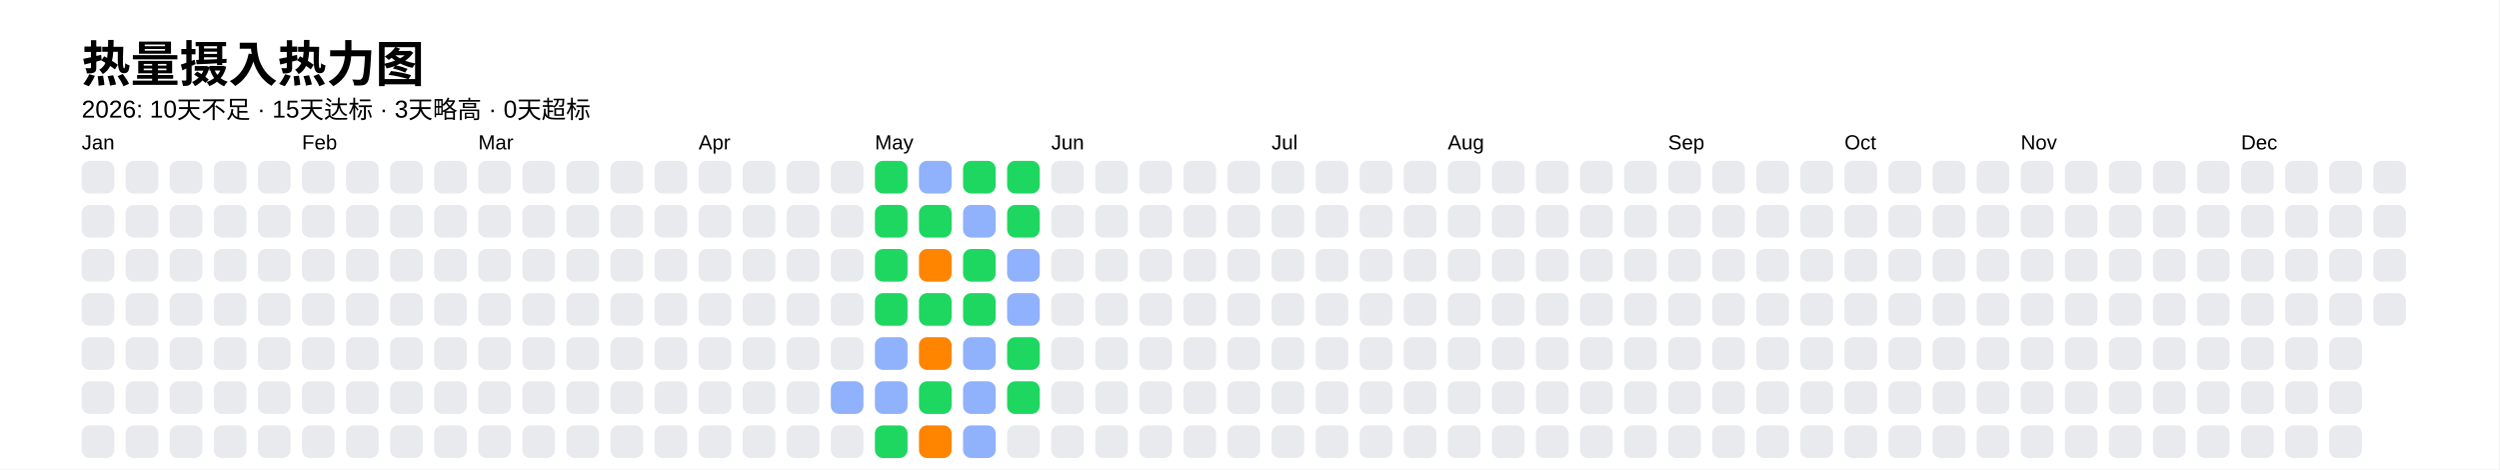
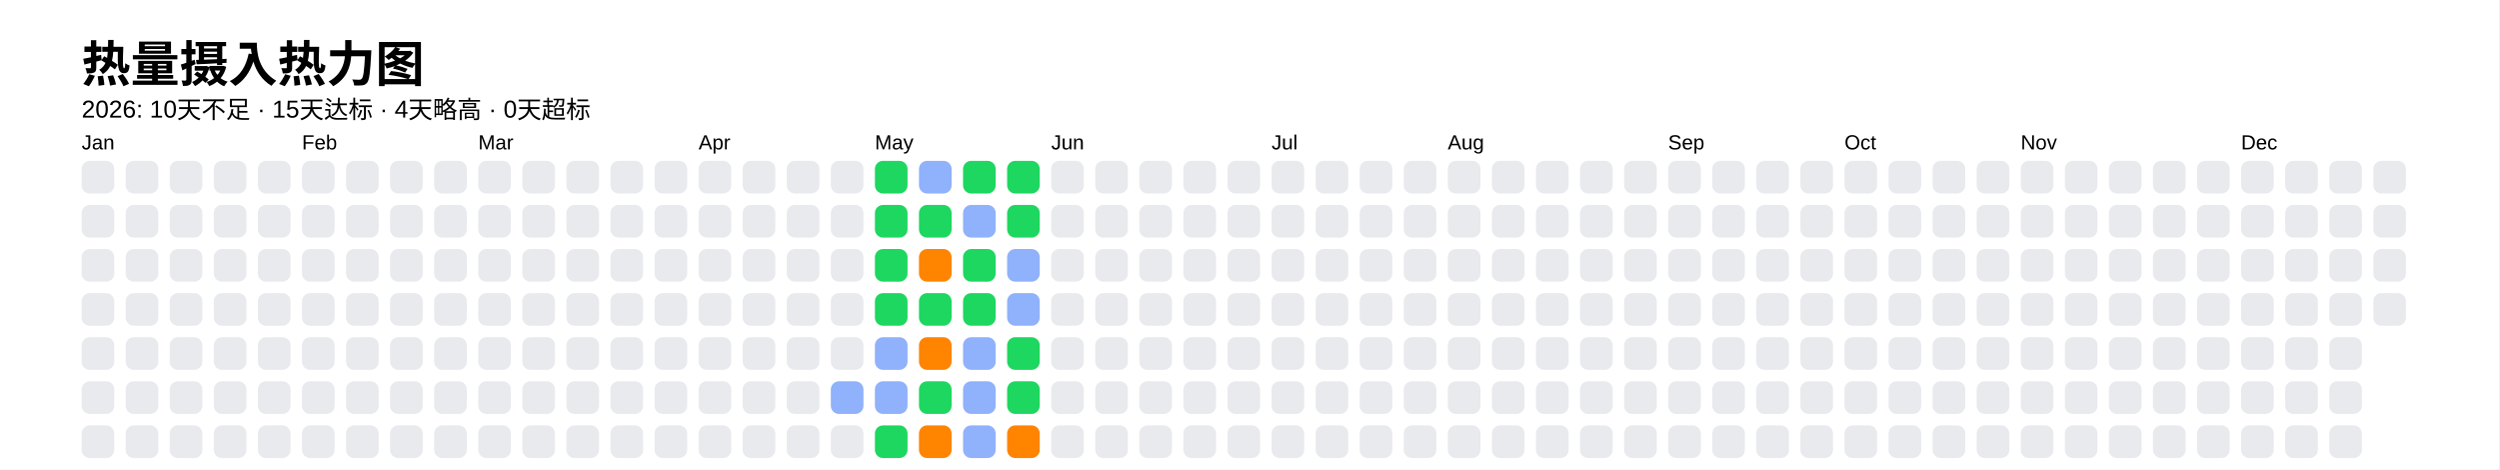
<svg xmlns="http://www.w3.org/2000/svg" style="background-color:white;" baseProfile="full" height="57.5mm" version="1.1" viewBox="0,0,306.2,57.5" width="306.2mm">
  <defs />
  <rect fill="#FFFFFF" height="57.5" width="306.2" x="0" y="0" />
  <text fill="#000000" style="font-size:6px; font-family:Arial; font-weight:bold;" x="10" y="10">热量摄入热力图</text>
-   <text fill="#000000" style="font-size:3px; font-family:Arial;" x="10" y="14.4">2026: 10天不足 · 15天达标 · 3天略高 · 0天超标</text>
+   <text fill="#000000" style="font-size:3px; font-family:Arial;" x="10" y="14.4">2026: 10天不足 · 15天达标 · 4天略高 · 0天超标</text>
  <text fill="#000000" style="font-size:2.5px; font-family:Arial" x="10" y="18.3">Jan</text>
  <rect fill="#E8EAED" height="4" rx="1" ry="1" width="4" x="10" y="19.7" />
  <rect fill="#E8EAED" height="4" rx="1" ry="1" width="4" x="10" y="25.1" />
  <rect fill="#E8EAED" height="4" rx="1" ry="1" width="4" x="10" y="30.5" />
  <rect fill="#E8EAED" height="4" rx="1" ry="1" width="4" x="10" y="35.9" />
  <rect fill="#E8EAED" height="4" rx="1" ry="1" width="4" x="10" y="41.3" />
  <rect fill="#E8EAED" height="4" rx="1" ry="1" width="4" x="10" y="46.7" />
  <rect fill="#E8EAED" height="4" rx="1" ry="1" width="4" x="10" y="52.1" />
  <rect fill="#E8EAED" height="4" rx="1" ry="1" width="4" x="15.4" y="19.7" />
  <rect fill="#E8EAED" height="4" rx="1" ry="1" width="4" x="15.4" y="25.1" />
  <rect fill="#E8EAED" height="4" rx="1" ry="1" width="4" x="15.4" y="30.5" />
  <rect fill="#E8EAED" height="4" rx="1" ry="1" width="4" x="15.4" y="35.9" />
  <rect fill="#E8EAED" height="4" rx="1" ry="1" width="4" x="15.4" y="41.3" />
  <rect fill="#E8EAED" height="4" rx="1" ry="1" width="4" x="15.4" y="46.7" />
  <rect fill="#E8EAED" height="4" rx="1" ry="1" width="4" x="15.4" y="52.1" />
  <rect fill="#E8EAED" height="4" rx="1" ry="1" width="4" x="20.8" y="19.7" />
  <rect fill="#E8EAED" height="4" rx="1" ry="1" width="4" x="20.8" y="25.1" />
  <rect fill="#E8EAED" height="4" rx="1" ry="1" width="4" x="20.8" y="30.5" />
  <rect fill="#E8EAED" height="4" rx="1" ry="1" width="4" x="20.8" y="35.9" />
  <rect fill="#E8EAED" height="4" rx="1" ry="1" width="4" x="20.8" y="41.3" />
  <rect fill="#E8EAED" height="4" rx="1" ry="1" width="4" x="20.8" y="46.7" />
  <rect fill="#E8EAED" height="4" rx="1" ry="1" width="4" x="20.8" y="52.1" />
  <rect fill="#E8EAED" height="4" rx="1" ry="1" width="4" x="26.2" y="19.7" />
  <rect fill="#E8EAED" height="4" rx="1" ry="1" width="4" x="26.2" y="25.1" />
  <rect fill="#E8EAED" height="4" rx="1" ry="1" width="4" x="26.2" y="30.5" />
  <rect fill="#E8EAED" height="4" rx="1" ry="1" width="4" x="26.2" y="35.9" />
  <rect fill="#E8EAED" height="4" rx="1" ry="1" width="4" x="26.2" y="41.3" />
  <rect fill="#E8EAED" height="4" rx="1" ry="1" width="4" x="26.2" y="46.7" />
  <rect fill="#E8EAED" height="4" rx="1" ry="1" width="4" x="26.2" y="52.1" />
  <rect fill="#E8EAED" height="4" rx="1" ry="1" width="4" x="31.6" y="19.7" />
  <rect fill="#E8EAED" height="4" rx="1" ry="1" width="4" x="31.6" y="25.1" />
  <rect fill="#E8EAED" height="4" rx="1" ry="1" width="4" x="31.6" y="30.5" />
  <rect fill="#E8EAED" height="4" rx="1" ry="1" width="4" x="31.6" y="35.9" />
  <rect fill="#E8EAED" height="4" rx="1" ry="1" width="4" x="31.6" y="41.3" />
  <rect fill="#E8EAED" height="4" rx="1" ry="1" width="4" x="31.6" y="46.7" />
  <rect fill="#E8EAED" height="4" rx="1" ry="1" width="4" x="31.6" y="52.1" />
  <text fill="#000000" style="font-size:2.5px; font-family:Arial" x="37.0" y="18.3">Feb</text>
  <rect fill="#E8EAED" height="4" rx="1" ry="1" width="4" x="37.0" y="19.7" />
  <rect fill="#E8EAED" height="4" rx="1" ry="1" width="4" x="37.0" y="25.1" />
  <rect fill="#E8EAED" height="4" rx="1" ry="1" width="4" x="37.0" y="30.5" />
  <rect fill="#E8EAED" height="4" rx="1" ry="1" width="4" x="37.0" y="35.9" />
  <rect fill="#E8EAED" height="4" rx="1" ry="1" width="4" x="37.0" y="41.3" />
  <rect fill="#E8EAED" height="4" rx="1" ry="1" width="4" x="37.0" y="46.7" />
  <rect fill="#E8EAED" height="4" rx="1" ry="1" width="4" x="37.0" y="52.1" />
  <rect fill="#E8EAED" height="4" rx="1" ry="1" width="4" x="42.4" y="19.7" />
  <rect fill="#E8EAED" height="4" rx="1" ry="1" width="4" x="42.4" y="25.1" />
  <rect fill="#E8EAED" height="4" rx="1" ry="1" width="4" x="42.4" y="30.5" />
  <rect fill="#E8EAED" height="4" rx="1" ry="1" width="4" x="42.4" y="35.9" />
  <rect fill="#E8EAED" height="4" rx="1" ry="1" width="4" x="42.4" y="41.3" />
  <rect fill="#E8EAED" height="4" rx="1" ry="1" width="4" x="42.4" y="46.7" />
  <rect fill="#E8EAED" height="4" rx="1" ry="1" width="4" x="42.4" y="52.1" />
  <rect fill="#E8EAED" height="4" rx="1" ry="1" width="4" x="47.8" y="19.7" />
  <rect fill="#E8EAED" height="4" rx="1" ry="1" width="4" x="47.8" y="25.1" />
  <rect fill="#E8EAED" height="4" rx="1" ry="1" width="4" x="47.8" y="30.5" />
  <rect fill="#E8EAED" height="4" rx="1" ry="1" width="4" x="47.8" y="35.9" />
  <rect fill="#E8EAED" height="4" rx="1" ry="1" width="4" x="47.8" y="41.3" />
  <rect fill="#E8EAED" height="4" rx="1" ry="1" width="4" x="47.8" y="46.7" />
  <rect fill="#E8EAED" height="4" rx="1" ry="1" width="4" x="47.8" y="52.1" />
  <rect fill="#E8EAED" height="4" rx="1" ry="1" width="4" x="53.2" y="19.7" />
  <rect fill="#E8EAED" height="4" rx="1" ry="1" width="4" x="53.2" y="25.1" />
  <rect fill="#E8EAED" height="4" rx="1" ry="1" width="4" x="53.2" y="30.5" />
  <rect fill="#E8EAED" height="4" rx="1" ry="1" width="4" x="53.2" y="35.9" />
  <rect fill="#E8EAED" height="4" rx="1" ry="1" width="4" x="53.2" y="41.3" />
  <rect fill="#E8EAED" height="4" rx="1" ry="1" width="4" x="53.2" y="46.7" />
  <rect fill="#E8EAED" height="4" rx="1" ry="1" width="4" x="53.2" y="52.1" />
  <text fill="#000000" style="font-size:2.5px; font-family:Arial" x="58.6" y="18.3">Mar</text>
  <rect fill="#E8EAED" height="4" rx="1" ry="1" width="4" x="58.6" y="19.7" />
  <rect fill="#E8EAED" height="4" rx="1" ry="1" width="4" x="58.6" y="25.1" />
  <rect fill="#E8EAED" height="4" rx="1" ry="1" width="4" x="58.6" y="30.5" />
  <rect fill="#E8EAED" height="4" rx="1" ry="1" width="4" x="58.6" y="35.9" />
  <rect fill="#E8EAED" height="4" rx="1" ry="1" width="4" x="58.6" y="41.3" />
  <rect fill="#E8EAED" height="4" rx="1" ry="1" width="4" x="58.6" y="46.7" />
  <rect fill="#E8EAED" height="4" rx="1" ry="1" width="4" x="58.6" y="52.1" />
  <rect fill="#E8EAED" height="4" rx="1" ry="1" width="4" x="64" y="19.7" />
  <rect fill="#E8EAED" height="4" rx="1" ry="1" width="4" x="64" y="25.1" />
  <rect fill="#E8EAED" height="4" rx="1" ry="1" width="4" x="64" y="30.5" />
  <rect fill="#E8EAED" height="4" rx="1" ry="1" width="4" x="64" y="35.9" />
  <rect fill="#E8EAED" height="4" rx="1" ry="1" width="4" x="64" y="41.3" />
  <rect fill="#E8EAED" height="4" rx="1" ry="1" width="4" x="64" y="46.7" />
  <rect fill="#E8EAED" height="4" rx="1" ry="1" width="4" x="64" y="52.1" />
  <rect fill="#E8EAED" height="4" rx="1" ry="1" width="4" x="69.4" y="19.7" />
  <rect fill="#E8EAED" height="4" rx="1" ry="1" width="4" x="69.4" y="25.1" />
  <rect fill="#E8EAED" height="4" rx="1" ry="1" width="4" x="69.4" y="30.5" />
  <rect fill="#E8EAED" height="4" rx="1" ry="1" width="4" x="69.4" y="35.9" />
  <rect fill="#E8EAED" height="4" rx="1" ry="1" width="4" x="69.4" y="41.3" />
  <rect fill="#E8EAED" height="4" rx="1" ry="1" width="4" x="69.4" y="46.7" />
  <rect fill="#E8EAED" height="4" rx="1" ry="1" width="4" x="69.4" y="52.1" />
  <rect fill="#E8EAED" height="4" rx="1" ry="1" width="4" x="74.8" y="19.7" />
  <rect fill="#E8EAED" height="4" rx="1" ry="1" width="4" x="74.8" y="25.1" />
  <rect fill="#E8EAED" height="4" rx="1" ry="1" width="4" x="74.8" y="30.5" />
  <rect fill="#E8EAED" height="4" rx="1" ry="1" width="4" x="74.8" y="35.9" />
  <rect fill="#E8EAED" height="4" rx="1" ry="1" width="4" x="74.8" y="41.3" />
  <rect fill="#E8EAED" height="4" rx="1" ry="1" width="4" x="74.8" y="46.7" />
  <rect fill="#E8EAED" height="4" rx="1" ry="1" width="4" x="74.8" y="52.1" />
  <rect fill="#E8EAED" height="4" rx="1" ry="1" width="4" x="80.2" y="19.7" />
  <rect fill="#E8EAED" height="4" rx="1" ry="1" width="4" x="80.2" y="25.1" />
  <rect fill="#E8EAED" height="4" rx="1" ry="1" width="4" x="80.2" y="30.5" />
  <rect fill="#E8EAED" height="4" rx="1" ry="1" width="4" x="80.2" y="35.9" />
  <rect fill="#E8EAED" height="4" rx="1" ry="1" width="4" x="80.2" y="41.3" />
  <rect fill="#E8EAED" height="4" rx="1" ry="1" width="4" x="80.2" y="46.7" />
  <rect fill="#E8EAED" height="4" rx="1" ry="1" width="4" x="80.2" y="52.1" />
  <text fill="#000000" style="font-size:2.5px; font-family:Arial" x="85.6" y="18.3">Apr</text>
  <rect fill="#E8EAED" height="4" rx="1" ry="1" width="4" x="85.6" y="19.7" />
  <rect fill="#E8EAED" height="4" rx="1" ry="1" width="4" x="85.6" y="25.1" />
  <rect fill="#E8EAED" height="4" rx="1" ry="1" width="4" x="85.6" y="30.5" />
  <rect fill="#E8EAED" height="4" rx="1" ry="1" width="4" x="85.6" y="35.9" />
  <rect fill="#E8EAED" height="4" rx="1" ry="1" width="4" x="85.6" y="41.3" />
  <rect fill="#E8EAED" height="4" rx="1" ry="1" width="4" x="85.6" y="46.7" />
  <rect fill="#E8EAED" height="4" rx="1" ry="1" width="4" x="85.6" y="52.1" />
  <rect fill="#E8EAED" height="4" rx="1" ry="1" width="4" x="91" y="19.7" />
  <rect fill="#E8EAED" height="4" rx="1" ry="1" width="4" x="91" y="25.1" />
  <rect fill="#E8EAED" height="4" rx="1" ry="1" width="4" x="91" y="30.5" />
  <rect fill="#E8EAED" height="4" rx="1" ry="1" width="4" x="91" y="35.9" />
  <rect fill="#E8EAED" height="4" rx="1" ry="1" width="4" x="91" y="41.3" />
  <rect fill="#E8EAED" height="4" rx="1" ry="1" width="4" x="91" y="46.7" />
  <rect fill="#E8EAED" height="4" rx="1" ry="1" width="4" x="91" y="52.1" />
  <rect fill="#E8EAED" height="4" rx="1" ry="1" width="4" x="96.4" y="19.7" />
  <rect fill="#E8EAED" height="4" rx="1" ry="1" width="4" x="96.4" y="25.1" />
  <rect fill="#E8EAED" height="4" rx="1" ry="1" width="4" x="96.4" y="30.5" />
  <rect fill="#E8EAED" height="4" rx="1" ry="1" width="4" x="96.4" y="35.9" />
  <rect fill="#E8EAED" height="4" rx="1" ry="1" width="4" x="96.4" y="41.3" />
  <rect fill="#E8EAED" height="4" rx="1" ry="1" width="4" x="96.4" y="46.7" />
  <rect fill="#E8EAED" height="4" rx="1" ry="1" width="4" x="96.4" y="52.1" />
  <rect fill="#E8EAED" height="4" rx="1" ry="1" width="4" x="101.8" y="19.7" />
  <rect fill="#E8EAED" height="4" rx="1" ry="1" width="4" x="101.8" y="25.1" />
  <rect fill="#E8EAED" height="4" rx="1" ry="1" width="4" x="101.8" y="30.5" />
  <rect fill="#E8EAED" height="4" rx="1" ry="1" width="4" x="101.8" y="35.9" />
  <rect fill="#E8EAED" height="4" rx="1" ry="1" width="4" x="101.8" y="41.3" />
  <rect fill="#90b1fb" height="4" rx="1" ry="1" width="4" x="101.8" y="46.7" />
  <rect fill="#E8EAED" height="4" rx="1" ry="1" width="4" x="101.8" y="52.1" />
  <text fill="#000000" style="font-size:2.5px; font-family:Arial" x="107.2" y="18.3">May</text>
  <rect fill="#1ed760" height="4" rx="1" ry="1" width="4" x="107.2" y="19.7" />
  <rect fill="#1ed760" height="4" rx="1" ry="1" width="4" x="107.2" y="25.1" />
  <rect fill="#1ed760" height="4" rx="1" ry="1" width="4" x="107.2" y="30.5" />
  <rect fill="#1ed760" height="4" rx="1" ry="1" width="4" x="107.2" y="35.9" />
  <rect fill="#90b1fb" height="4" rx="1" ry="1" width="4" x="107.2" y="41.3" />
  <rect fill="#90b1fb" height="4" rx="1" ry="1" width="4" x="107.2" y="46.7" />
  <rect fill="#1ed760" height="4" rx="1" ry="1" width="4" x="107.2" y="52.1" />
  <rect fill="#90b1fb" height="4" rx="1" ry="1" width="4" x="112.6" y="19.7" />
  <rect fill="#1ed760" height="4" rx="1" ry="1" width="4" x="112.6" y="25.1" />
  <rect fill="#ff8400" height="4" rx="1" ry="1" width="4" x="112.6" y="30.5" />
  <rect fill="#1ed760" height="4" rx="1" ry="1" width="4" x="112.6" y="35.9" />
  <rect fill="#ff8400" height="4" rx="1" ry="1" width="4" x="112.6" y="41.3" />
  <rect fill="#1ed760" height="4" rx="1" ry="1" width="4" x="112.6" y="46.7" />
  <rect fill="#ff8400" height="4" rx="1" ry="1" width="4" x="112.6" y="52.1" />
  <rect fill="#1ed760" height="4" rx="1" ry="1" width="4" x="118" y="19.7" />
  <rect fill="#90b1fb" height="4" rx="1" ry="1" width="4" x="118" y="25.1" />
  <rect fill="#1ed760" height="4" rx="1" ry="1" width="4" x="118" y="30.5" />
  <rect fill="#1ed760" height="4" rx="1" ry="1" width="4" x="118" y="35.9" />
  <rect fill="#90b1fb" height="4" rx="1" ry="1" width="4" x="118" y="41.3" />
  <rect fill="#90b1fb" height="4" rx="1" ry="1" width="4" x="118" y="46.7" />
  <rect fill="#90b1fb" height="4" rx="1" ry="1" width="4" x="118" y="52.1" />
  <rect fill="#1ed760" height="4" rx="1" ry="1" width="4" x="123.4" y="19.7" />
  <rect fill="#1ed760" height="4" rx="1" ry="1" width="4" x="123.4" y="25.1" />
  <rect fill="#90b1fb" height="4" rx="1" ry="1" width="4" x="123.4" y="30.5" />
  <rect fill="#90b1fb" height="4" rx="1" ry="1" width="4" x="123.4" y="35.9" />
  <rect fill="#1ed760" height="4" rx="1" ry="1" width="4" x="123.4" y="41.3" />
  <rect fill="#1ed760" height="4" rx="1" ry="1" width="4" x="123.4" y="46.7" />
-   <rect fill="#E8EAED" height="4" rx="1" ry="1" width="4" x="123.4" y="52.1" />
+   <rect fill="#ff8400" height="4" rx="1" ry="1" width="4" x="123.4" y="52.1" />
  <text fill="#000000" style="font-size:2.5px; font-family:Arial" x="128.8" y="18.3">Jun</text>
  <rect fill="#E8EAED" height="4" rx="1" ry="1" width="4" x="128.8" y="19.7" />
  <rect fill="#E8EAED" height="4" rx="1" ry="1" width="4" x="128.8" y="25.1" />
  <rect fill="#E8EAED" height="4" rx="1" ry="1" width="4" x="128.8" y="30.5" />
  <rect fill="#E8EAED" height="4" rx="1" ry="1" width="4" x="128.8" y="35.9" />
  <rect fill="#E8EAED" height="4" rx="1" ry="1" width="4" x="128.8" y="41.3" />
  <rect fill="#E8EAED" height="4" rx="1" ry="1" width="4" x="128.8" y="46.7" />
  <rect fill="#E8EAED" height="4" rx="1" ry="1" width="4" x="128.8" y="52.1" />
  <rect fill="#E8EAED" height="4" rx="1" ry="1" width="4" x="134.2" y="19.7" />
  <rect fill="#E8EAED" height="4" rx="1" ry="1" width="4" x="134.2" y="25.1" />
  <rect fill="#E8EAED" height="4" rx="1" ry="1" width="4" x="134.2" y="30.5" />
  <rect fill="#E8EAED" height="4" rx="1" ry="1" width="4" x="134.2" y="35.9" />
  <rect fill="#E8EAED" height="4" rx="1" ry="1" width="4" x="134.2" y="41.3" />
  <rect fill="#E8EAED" height="4" rx="1" ry="1" width="4" x="134.2" y="46.7" />
  <rect fill="#E8EAED" height="4" rx="1" ry="1" width="4" x="134.2" y="52.1" />
  <rect fill="#E8EAED" height="4" rx="1" ry="1" width="4" x="139.6" y="19.7" />
  <rect fill="#E8EAED" height="4" rx="1" ry="1" width="4" x="139.6" y="25.1" />
  <rect fill="#E8EAED" height="4" rx="1" ry="1" width="4" x="139.6" y="30.5" />
  <rect fill="#E8EAED" height="4" rx="1" ry="1" width="4" x="139.6" y="35.9" />
  <rect fill="#E8EAED" height="4" rx="1" ry="1" width="4" x="139.6" y="41.3" />
  <rect fill="#E8EAED" height="4" rx="1" ry="1" width="4" x="139.6" y="46.7" />
  <rect fill="#E8EAED" height="4" rx="1" ry="1" width="4" x="139.6" y="52.1" />
  <rect fill="#E8EAED" height="4" rx="1" ry="1" width="4" x="145" y="19.7" />
  <rect fill="#E8EAED" height="4" rx="1" ry="1" width="4" x="145" y="25.1" />
  <rect fill="#E8EAED" height="4" rx="1" ry="1" width="4" x="145" y="30.5" />
  <rect fill="#E8EAED" height="4" rx="1" ry="1" width="4" x="145" y="35.9" />
  <rect fill="#E8EAED" height="4" rx="1" ry="1" width="4" x="145" y="41.3" />
  <rect fill="#E8EAED" height="4" rx="1" ry="1" width="4" x="145" y="46.7" />
  <rect fill="#E8EAED" height="4" rx="1" ry="1" width="4" x="145" y="52.1" />
  <rect fill="#E8EAED" height="4" rx="1" ry="1" width="4" x="150.4" y="19.7" />
  <rect fill="#E8EAED" height="4" rx="1" ry="1" width="4" x="150.4" y="25.1" />
  <rect fill="#E8EAED" height="4" rx="1" ry="1" width="4" x="150.4" y="30.5" />
  <rect fill="#E8EAED" height="4" rx="1" ry="1" width="4" x="150.4" y="35.9" />
  <rect fill="#E8EAED" height="4" rx="1" ry="1" width="4" x="150.4" y="41.3" />
  <rect fill="#E8EAED" height="4" rx="1" ry="1" width="4" x="150.4" y="46.7" />
  <rect fill="#E8EAED" height="4" rx="1" ry="1" width="4" x="150.4" y="52.1" />
  <text fill="#000000" style="font-size:2.5px; font-family:Arial" x="155.8" y="18.3">Jul</text>
  <rect fill="#E8EAED" height="4" rx="1" ry="1" width="4" x="155.8" y="19.7" />
  <rect fill="#E8EAED" height="4" rx="1" ry="1" width="4" x="155.8" y="25.1" />
  <rect fill="#E8EAED" height="4" rx="1" ry="1" width="4" x="155.8" y="30.5" />
  <rect fill="#E8EAED" height="4" rx="1" ry="1" width="4" x="155.8" y="35.9" />
  <rect fill="#E8EAED" height="4" rx="1" ry="1" width="4" x="155.8" y="41.3" />
  <rect fill="#E8EAED" height="4" rx="1" ry="1" width="4" x="155.8" y="46.7" />
  <rect fill="#E8EAED" height="4" rx="1" ry="1" width="4" x="155.8" y="52.1" />
  <rect fill="#E8EAED" height="4" rx="1" ry="1" width="4" x="161.2" y="19.7" />
  <rect fill="#E8EAED" height="4" rx="1" ry="1" width="4" x="161.2" y="25.1" />
  <rect fill="#E8EAED" height="4" rx="1" ry="1" width="4" x="161.2" y="30.5" />
  <rect fill="#E8EAED" height="4" rx="1" ry="1" width="4" x="161.2" y="35.9" />
  <rect fill="#E8EAED" height="4" rx="1" ry="1" width="4" x="161.2" y="41.3" />
  <rect fill="#E8EAED" height="4" rx="1" ry="1" width="4" x="161.2" y="46.7" />
  <rect fill="#E8EAED" height="4" rx="1" ry="1" width="4" x="161.2" y="52.1" />
  <rect fill="#E8EAED" height="4" rx="1" ry="1" width="4" x="166.6" y="19.7" />
  <rect fill="#E8EAED" height="4" rx="1" ry="1" width="4" x="166.6" y="25.1" />
  <rect fill="#E8EAED" height="4" rx="1" ry="1" width="4" x="166.6" y="30.5" />
  <rect fill="#E8EAED" height="4" rx="1" ry="1" width="4" x="166.6" y="35.9" />
  <rect fill="#E8EAED" height="4" rx="1" ry="1" width="4" x="166.6" y="41.3" />
  <rect fill="#E8EAED" height="4" rx="1" ry="1" width="4" x="166.6" y="46.7" />
  <rect fill="#E8EAED" height="4" rx="1" ry="1" width="4" x="166.6" y="52.1" />
  <rect fill="#E8EAED" height="4" rx="1" ry="1" width="4" x="172" y="19.7" />
  <rect fill="#E8EAED" height="4" rx="1" ry="1" width="4" x="172" y="25.1" />
  <rect fill="#E8EAED" height="4" rx="1" ry="1" width="4" x="172" y="30.5" />
  <rect fill="#E8EAED" height="4" rx="1" ry="1" width="4" x="172" y="35.9" />
  <rect fill="#E8EAED" height="4" rx="1" ry="1" width="4" x="172" y="41.3" />
  <rect fill="#E8EAED" height="4" rx="1" ry="1" width="4" x="172" y="46.7" />
  <rect fill="#E8EAED" height="4" rx="1" ry="1" width="4" x="172" y="52.1" />
  <text fill="#000000" style="font-size:2.5px; font-family:Arial" x="177.4" y="18.3">Aug</text>
  <rect fill="#E8EAED" height="4" rx="1" ry="1" width="4" x="177.4" y="19.7" />
  <rect fill="#E8EAED" height="4" rx="1" ry="1" width="4" x="177.4" y="25.1" />
  <rect fill="#E8EAED" height="4" rx="1" ry="1" width="4" x="177.4" y="30.5" />
  <rect fill="#E8EAED" height="4" rx="1" ry="1" width="4" x="177.4" y="35.9" />
  <rect fill="#E8EAED" height="4" rx="1" ry="1" width="4" x="177.4" y="41.3" />
  <rect fill="#E8EAED" height="4" rx="1" ry="1" width="4" x="177.4" y="46.7" />
  <rect fill="#E8EAED" height="4" rx="1" ry="1" width="4" x="177.4" y="52.1" />
  <rect fill="#E8EAED" height="4" rx="1" ry="1" width="4" x="182.8" y="19.7" />
  <rect fill="#E8EAED" height="4" rx="1" ry="1" width="4" x="182.8" y="25.1" />
  <rect fill="#E8EAED" height="4" rx="1" ry="1" width="4" x="182.8" y="30.5" />
  <rect fill="#E8EAED" height="4" rx="1" ry="1" width="4" x="182.8" y="35.9" />
  <rect fill="#E8EAED" height="4" rx="1" ry="1" width="4" x="182.8" y="41.3" />
  <rect fill="#E8EAED" height="4" rx="1" ry="1" width="4" x="182.8" y="46.7" />
  <rect fill="#E8EAED" height="4" rx="1" ry="1" width="4" x="182.8" y="52.1" />
  <rect fill="#E8EAED" height="4" rx="1" ry="1" width="4" x="188.2" y="19.7" />
  <rect fill="#E8EAED" height="4" rx="1" ry="1" width="4" x="188.2" y="25.1" />
  <rect fill="#E8EAED" height="4" rx="1" ry="1" width="4" x="188.2" y="30.5" />
  <rect fill="#E8EAED" height="4" rx="1" ry="1" width="4" x="188.2" y="35.9" />
  <rect fill="#E8EAED" height="4" rx="1" ry="1" width="4" x="188.2" y="41.3" />
  <rect fill="#E8EAED" height="4" rx="1" ry="1" width="4" x="188.2" y="46.7" />
  <rect fill="#E8EAED" height="4" rx="1" ry="1" width="4" x="188.2" y="52.1" />
  <rect fill="#E8EAED" height="4" rx="1" ry="1" width="4" x="193.6" y="19.7" />
  <rect fill="#E8EAED" height="4" rx="1" ry="1" width="4" x="193.6" y="25.1" />
  <rect fill="#E8EAED" height="4" rx="1" ry="1" width="4" x="193.6" y="30.5" />
  <rect fill="#E8EAED" height="4" rx="1" ry="1" width="4" x="193.6" y="35.9" />
  <rect fill="#E8EAED" height="4" rx="1" ry="1" width="4" x="193.6" y="41.3" />
  <rect fill="#E8EAED" height="4" rx="1" ry="1" width="4" x="193.6" y="46.7" />
  <rect fill="#E8EAED" height="4" rx="1" ry="1" width="4" x="193.6" y="52.1" />
  <rect fill="#E8EAED" height="4" rx="1" ry="1" width="4" x="199" y="19.7" />
  <rect fill="#E8EAED" height="4" rx="1" ry="1" width="4" x="199" y="25.1" />
  <rect fill="#E8EAED" height="4" rx="1" ry="1" width="4" x="199" y="30.5" />
  <rect fill="#E8EAED" height="4" rx="1" ry="1" width="4" x="199" y="35.9" />
  <rect fill="#E8EAED" height="4" rx="1" ry="1" width="4" x="199" y="41.3" />
  <rect fill="#E8EAED" height="4" rx="1" ry="1" width="4" x="199" y="46.7" />
  <rect fill="#E8EAED" height="4" rx="1" ry="1" width="4" x="199" y="52.1" />
  <text fill="#000000" style="font-size:2.5px; font-family:Arial" x="204.4" y="18.3">Sep</text>
  <rect fill="#E8EAED" height="4" rx="1" ry="1" width="4" x="204.4" y="19.7" />
  <rect fill="#E8EAED" height="4" rx="1" ry="1" width="4" x="204.4" y="25.1" />
  <rect fill="#E8EAED" height="4" rx="1" ry="1" width="4" x="204.4" y="30.5" />
  <rect fill="#E8EAED" height="4" rx="1" ry="1" width="4" x="204.4" y="35.9" />
  <rect fill="#E8EAED" height="4" rx="1" ry="1" width="4" x="204.4" y="41.3" />
  <rect fill="#E8EAED" height="4" rx="1" ry="1" width="4" x="204.4" y="46.7" />
  <rect fill="#E8EAED" height="4" rx="1" ry="1" width="4" x="204.4" y="52.1" />
  <rect fill="#E8EAED" height="4" rx="1" ry="1" width="4" x="209.8" y="19.7" />
  <rect fill="#E8EAED" height="4" rx="1" ry="1" width="4" x="209.8" y="25.1" />
  <rect fill="#E8EAED" height="4" rx="1" ry="1" width="4" x="209.8" y="30.5" />
  <rect fill="#E8EAED" height="4" rx="1" ry="1" width="4" x="209.8" y="35.9" />
  <rect fill="#E8EAED" height="4" rx="1" ry="1" width="4" x="209.8" y="41.3" />
  <rect fill="#E8EAED" height="4" rx="1" ry="1" width="4" x="209.8" y="46.7" />
  <rect fill="#E8EAED" height="4" rx="1" ry="1" width="4" x="209.8" y="52.1" />
  <rect fill="#E8EAED" height="4" rx="1" ry="1" width="4" x="215.2" y="19.7" />
  <rect fill="#E8EAED" height="4" rx="1" ry="1" width="4" x="215.2" y="25.1" />
  <rect fill="#E8EAED" height="4" rx="1" ry="1" width="4" x="215.2" y="30.5" />
  <rect fill="#E8EAED" height="4" rx="1" ry="1" width="4" x="215.2" y="35.9" />
  <rect fill="#E8EAED" height="4" rx="1" ry="1" width="4" x="215.2" y="41.3" />
  <rect fill="#E8EAED" height="4" rx="1" ry="1" width="4" x="215.2" y="46.7" />
  <rect fill="#E8EAED" height="4" rx="1" ry="1" width="4" x="215.2" y="52.1" />
  <rect fill="#E8EAED" height="4" rx="1" ry="1" width="4" x="220.6" y="19.7" />
  <rect fill="#E8EAED" height="4" rx="1" ry="1" width="4" x="220.6" y="25.1" />
  <rect fill="#E8EAED" height="4" rx="1" ry="1" width="4" x="220.6" y="30.5" />
  <rect fill="#E8EAED" height="4" rx="1" ry="1" width="4" x="220.6" y="35.9" />
  <rect fill="#E8EAED" height="4" rx="1" ry="1" width="4" x="220.6" y="41.3" />
  <rect fill="#E8EAED" height="4" rx="1" ry="1" width="4" x="220.6" y="46.7" />
  <rect fill="#E8EAED" height="4" rx="1" ry="1" width="4" x="220.6" y="52.1" />
  <text fill="#000000" style="font-size:2.5px; font-family:Arial" x="226" y="18.3">Oct</text>
  <rect fill="#E8EAED" height="4" rx="1" ry="1" width="4" x="226" y="19.7" />
  <rect fill="#E8EAED" height="4" rx="1" ry="1" width="4" x="226" y="25.1" />
  <rect fill="#E8EAED" height="4" rx="1" ry="1" width="4" x="226" y="30.5" />
  <rect fill="#E8EAED" height="4" rx="1" ry="1" width="4" x="226" y="35.9" />
  <rect fill="#E8EAED" height="4" rx="1" ry="1" width="4" x="226" y="41.3" />
  <rect fill="#E8EAED" height="4" rx="1" ry="1" width="4" x="226" y="46.7" />
  <rect fill="#E8EAED" height="4" rx="1" ry="1" width="4" x="226" y="52.1" />
  <rect fill="#E8EAED" height="4" rx="1" ry="1" width="4" x="231.4" y="19.7" />
  <rect fill="#E8EAED" height="4" rx="1" ry="1" width="4" x="231.4" y="25.1" />
  <rect fill="#E8EAED" height="4" rx="1" ry="1" width="4" x="231.4" y="30.5" />
  <rect fill="#E8EAED" height="4" rx="1" ry="1" width="4" x="231.4" y="35.9" />
  <rect fill="#E8EAED" height="4" rx="1" ry="1" width="4" x="231.4" y="41.3" />
  <rect fill="#E8EAED" height="4" rx="1" ry="1" width="4" x="231.4" y="46.7" />
  <rect fill="#E8EAED" height="4" rx="1" ry="1" width="4" x="231.4" y="52.1" />
  <rect fill="#E8EAED" height="4" rx="1" ry="1" width="4" x="236.8" y="19.7" />
  <rect fill="#E8EAED" height="4" rx="1" ry="1" width="4" x="236.8" y="25.1" />
  <rect fill="#E8EAED" height="4" rx="1" ry="1" width="4" x="236.8" y="30.5" />
  <rect fill="#E8EAED" height="4" rx="1" ry="1" width="4" x="236.8" y="35.9" />
  <rect fill="#E8EAED" height="4" rx="1" ry="1" width="4" x="236.8" y="41.3" />
  <rect fill="#E8EAED" height="4" rx="1" ry="1" width="4" x="236.8" y="46.7" />
  <rect fill="#E8EAED" height="4" rx="1" ry="1" width="4" x="236.8" y="52.1" />
  <rect fill="#E8EAED" height="4" rx="1" ry="1" width="4" x="242.2" y="19.7" />
  <rect fill="#E8EAED" height="4" rx="1" ry="1" width="4" x="242.2" y="25.1" />
  <rect fill="#E8EAED" height="4" rx="1" ry="1" width="4" x="242.2" y="30.5" />
  <rect fill="#E8EAED" height="4" rx="1" ry="1" width="4" x="242.2" y="35.9" />
  <rect fill="#E8EAED" height="4" rx="1" ry="1" width="4" x="242.2" y="41.3" />
  <rect fill="#E8EAED" height="4" rx="1" ry="1" width="4" x="242.2" y="46.7" />
  <rect fill="#E8EAED" height="4" rx="1" ry="1" width="4" x="242.2" y="52.1" />
  <text fill="#000000" style="font-size:2.5px; font-family:Arial" x="247.6" y="18.3">Nov</text>
  <rect fill="#E8EAED" height="4" rx="1" ry="1" width="4" x="247.6" y="19.7" />
  <rect fill="#E8EAED" height="4" rx="1" ry="1" width="4" x="247.6" y="25.1" />
  <rect fill="#E8EAED" height="4" rx="1" ry="1" width="4" x="247.6" y="30.5" />
  <rect fill="#E8EAED" height="4" rx="1" ry="1" width="4" x="247.6" y="35.9" />
  <rect fill="#E8EAED" height="4" rx="1" ry="1" width="4" x="247.6" y="41.3" />
  <rect fill="#E8EAED" height="4" rx="1" ry="1" width="4" x="247.6" y="46.7" />
  <rect fill="#E8EAED" height="4" rx="1" ry="1" width="4" x="247.6" y="52.1" />
  <rect fill="#E8EAED" height="4" rx="1" ry="1" width="4" x="253" y="19.7" />
  <rect fill="#E8EAED" height="4" rx="1" ry="1" width="4" x="253" y="25.1" />
  <rect fill="#E8EAED" height="4" rx="1" ry="1" width="4" x="253" y="30.5" />
  <rect fill="#E8EAED" height="4" rx="1" ry="1" width="4" x="253" y="35.9" />
  <rect fill="#E8EAED" height="4" rx="1" ry="1" width="4" x="253" y="41.3" />
  <rect fill="#E8EAED" height="4" rx="1" ry="1" width="4" x="253" y="46.7" />
  <rect fill="#E8EAED" height="4" rx="1" ry="1" width="4" x="253" y="52.1" />
  <rect fill="#E8EAED" height="4" rx="1" ry="1" width="4" x="258.4" y="19.7" />
  <rect fill="#E8EAED" height="4" rx="1" ry="1" width="4" x="258.4" y="25.1" />
  <rect fill="#E8EAED" height="4" rx="1" ry="1" width="4" x="258.4" y="30.5" />
  <rect fill="#E8EAED" height="4" rx="1" ry="1" width="4" x="258.4" y="35.9" />
  <rect fill="#E8EAED" height="4" rx="1" ry="1" width="4" x="258.4" y="41.3" />
  <rect fill="#E8EAED" height="4" rx="1" ry="1" width="4" x="258.4" y="46.7" />
  <rect fill="#E8EAED" height="4" rx="1" ry="1" width="4" x="258.4" y="52.1" />
  <rect fill="#E8EAED" height="4" rx="1" ry="1" width="4" x="263.8" y="19.7" />
  <rect fill="#E8EAED" height="4" rx="1" ry="1" width="4" x="263.8" y="25.1" />
  <rect fill="#E8EAED" height="4" rx="1" ry="1" width="4" x="263.8" y="30.5" />
  <rect fill="#E8EAED" height="4" rx="1" ry="1" width="4" x="263.8" y="35.9" />
  <rect fill="#E8EAED" height="4" rx="1" ry="1" width="4" x="263.8" y="41.3" />
  <rect fill="#E8EAED" height="4" rx="1" ry="1" width="4" x="263.8" y="46.7" />
  <rect fill="#E8EAED" height="4" rx="1" ry="1" width="4" x="263.8" y="52.1" />
  <rect fill="#E8EAED" height="4" rx="1" ry="1" width="4" x="269.2" y="19.7" />
  <rect fill="#E8EAED" height="4" rx="1" ry="1" width="4" x="269.2" y="25.1" />
  <rect fill="#E8EAED" height="4" rx="1" ry="1" width="4" x="269.2" y="30.5" />
  <rect fill="#E8EAED" height="4" rx="1" ry="1" width="4" x="269.2" y="35.9" />
  <rect fill="#E8EAED" height="4" rx="1" ry="1" width="4" x="269.2" y="41.3" />
  <rect fill="#E8EAED" height="4" rx="1" ry="1" width="4" x="269.2" y="46.7" />
  <rect fill="#E8EAED" height="4" rx="1" ry="1" width="4" x="269.2" y="52.1" />
  <text fill="#000000" style="font-size:2.5px; font-family:Arial" x="274.6" y="18.3">Dec</text>
  <rect fill="#E8EAED" height="4" rx="1" ry="1" width="4" x="274.6" y="19.7" />
  <rect fill="#E8EAED" height="4" rx="1" ry="1" width="4" x="274.6" y="25.1" />
  <rect fill="#E8EAED" height="4" rx="1" ry="1" width="4" x="274.6" y="30.5" />
  <rect fill="#E8EAED" height="4" rx="1" ry="1" width="4" x="274.6" y="35.9" />
  <rect fill="#E8EAED" height="4" rx="1" ry="1" width="4" x="274.6" y="41.3" />
  <rect fill="#E8EAED" height="4" rx="1" ry="1" width="4" x="274.6" y="46.7" />
  <rect fill="#E8EAED" height="4" rx="1" ry="1" width="4" x="274.6" y="52.1" />
  <rect fill="#E8EAED" height="4" rx="1" ry="1" width="4" x="280" y="19.7" />
  <rect fill="#E8EAED" height="4" rx="1" ry="1" width="4" x="280" y="25.1" />
  <rect fill="#E8EAED" height="4" rx="1" ry="1" width="4" x="280" y="30.5" />
  <rect fill="#E8EAED" height="4" rx="1" ry="1" width="4" x="280" y="35.9" />
  <rect fill="#E8EAED" height="4" rx="1" ry="1" width="4" x="280" y="41.3" />
  <rect fill="#E8EAED" height="4" rx="1" ry="1" width="4" x="280" y="46.7" />
  <rect fill="#E8EAED" height="4" rx="1" ry="1" width="4" x="280" y="52.1" />
  <rect fill="#E8EAED" height="4" rx="1" ry="1" width="4" x="285.4" y="19.7" />
  <rect fill="#E8EAED" height="4" rx="1" ry="1" width="4" x="285.4" y="25.1" />
  <rect fill="#E8EAED" height="4" rx="1" ry="1" width="4" x="285.4" y="30.5" />
  <rect fill="#E8EAED" height="4" rx="1" ry="1" width="4" x="285.4" y="35.9" />
  <rect fill="#E8EAED" height="4" rx="1" ry="1" width="4" x="285.4" y="41.3" />
  <rect fill="#E8EAED" height="4" rx="1" ry="1" width="4" x="285.4" y="46.7" />
  <rect fill="#E8EAED" height="4" rx="1" ry="1" width="4" x="285.4" y="52.1" />
  <rect fill="#E8EAED" height="4" rx="1" ry="1" width="4" x="290.8" y="19.7" />
  <rect fill="#E8EAED" height="4" rx="1" ry="1" width="4" x="290.8" y="25.1" />
  <rect fill="#E8EAED" height="4" rx="1" ry="1" width="4" x="290.8" y="30.5" />
  <rect fill="#E8EAED" height="4" rx="1" ry="1" width="4" x="290.8" y="35.9" />
</svg>
